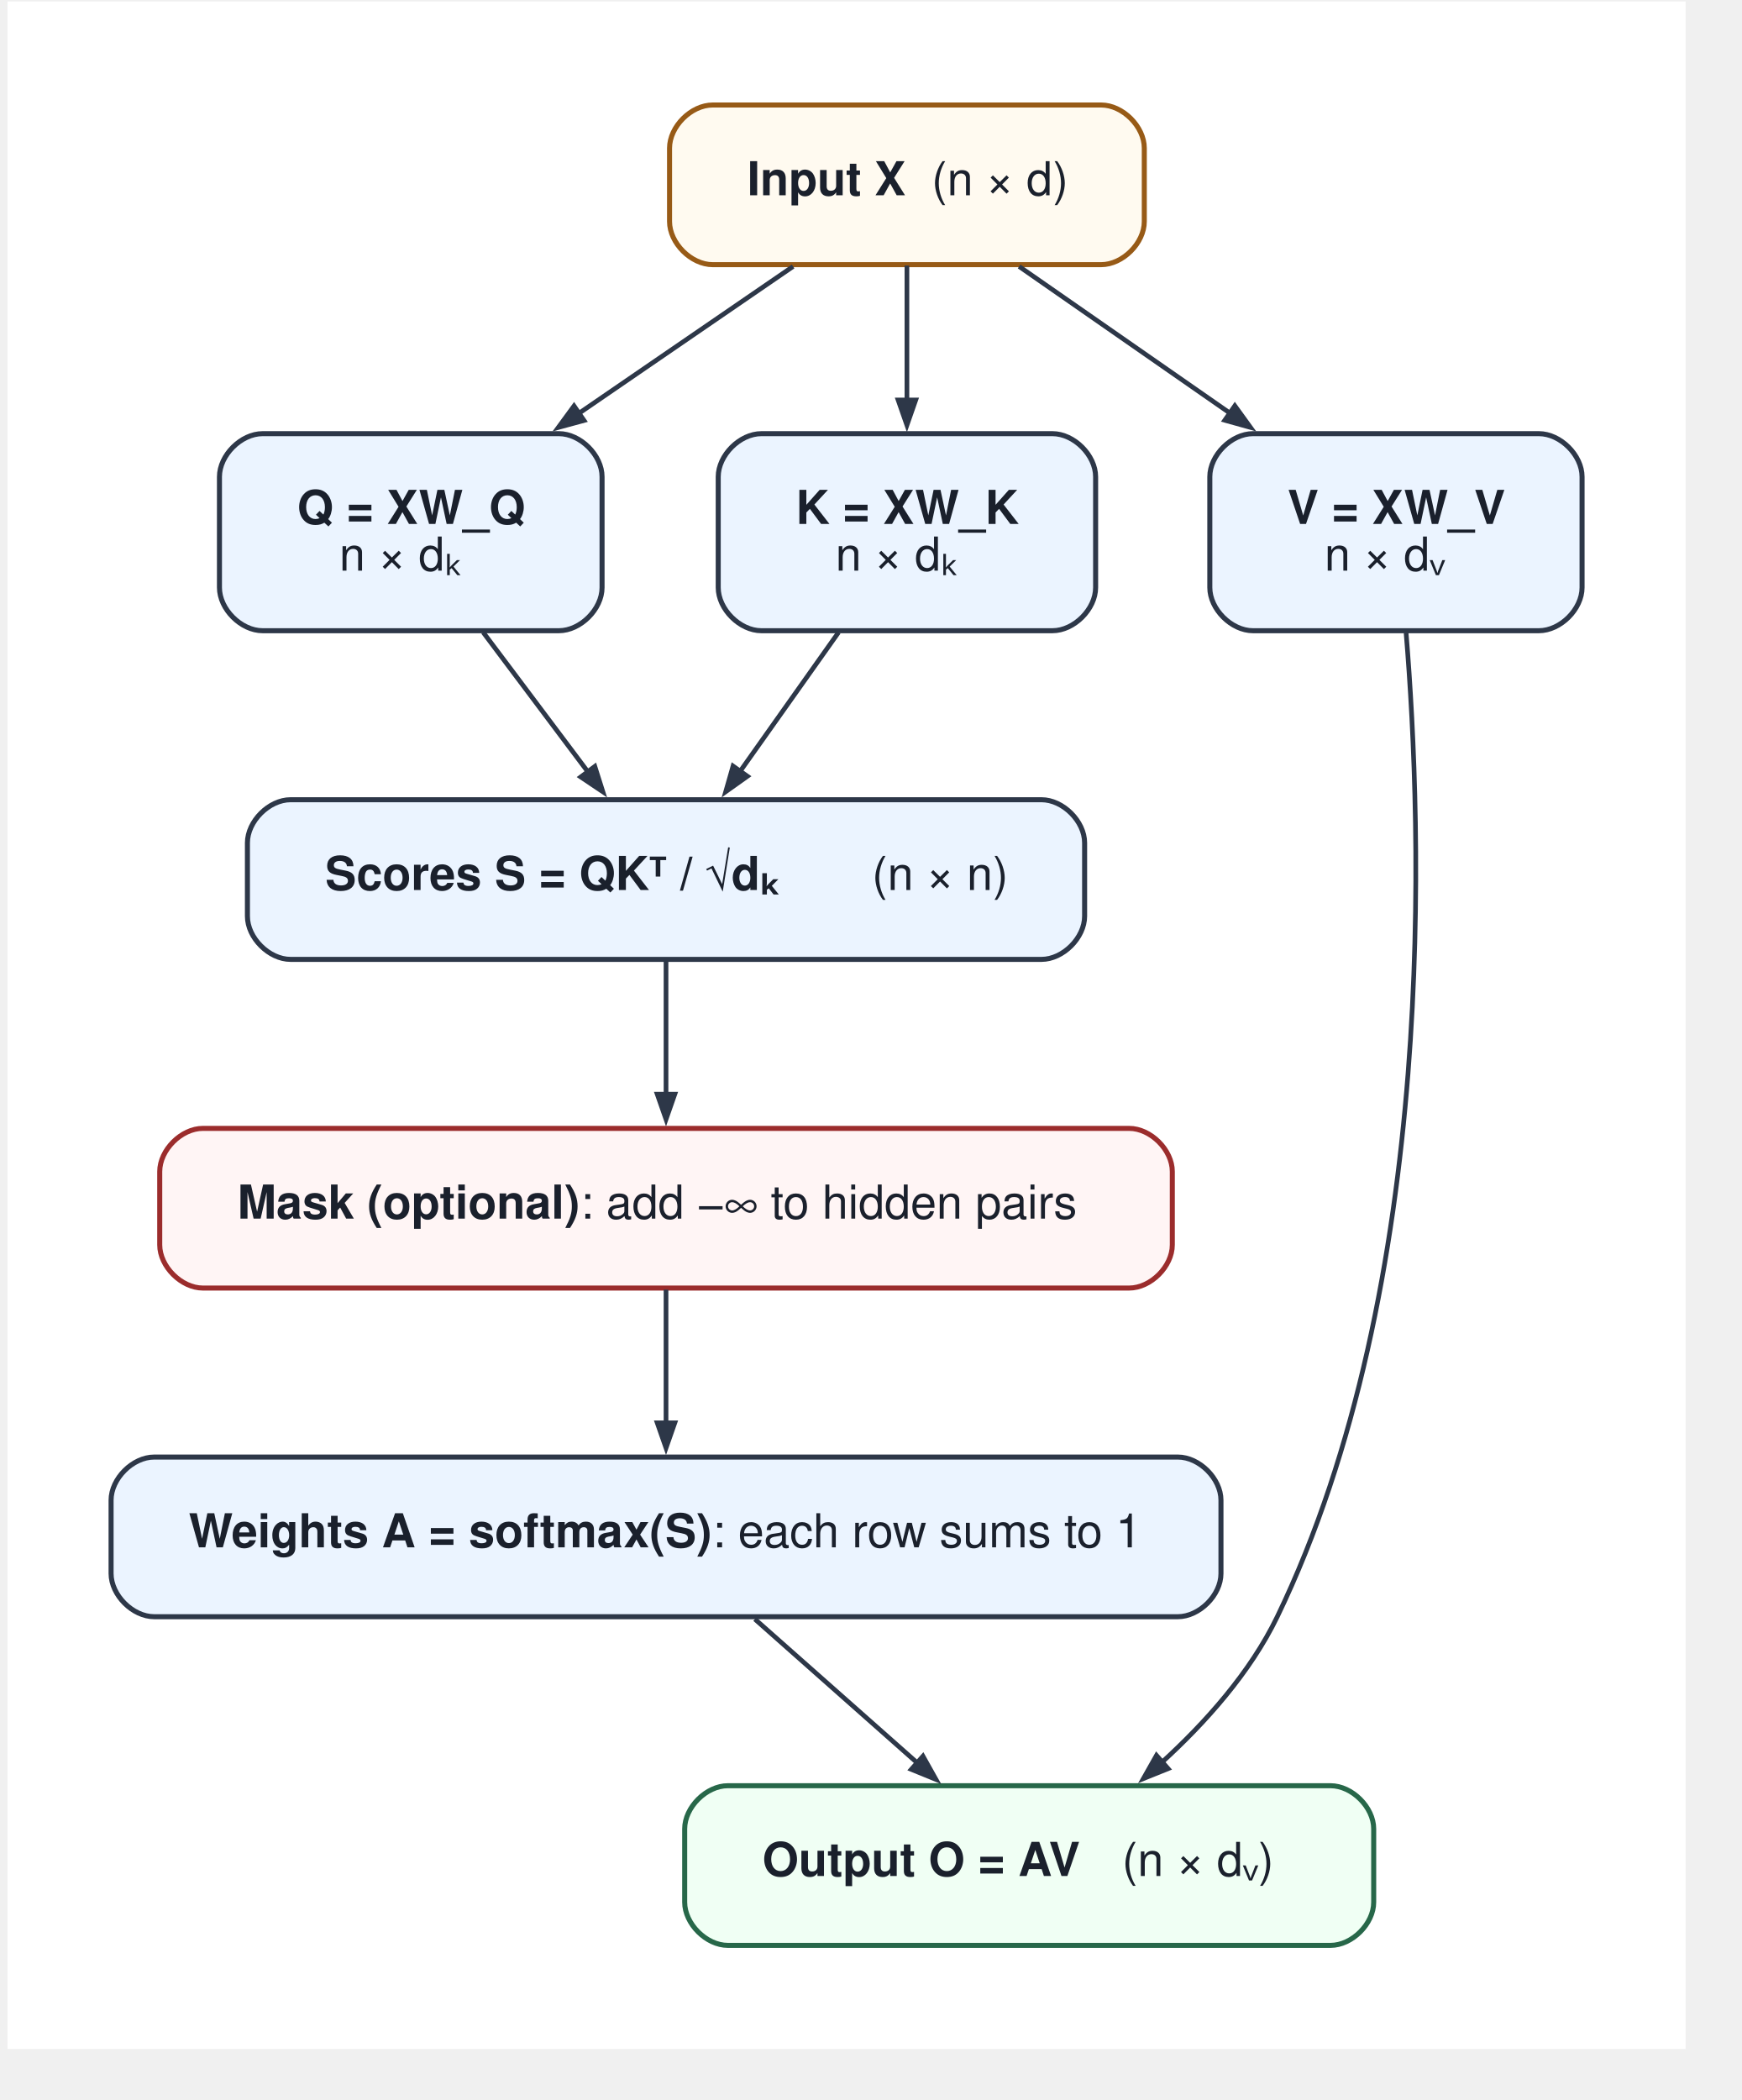
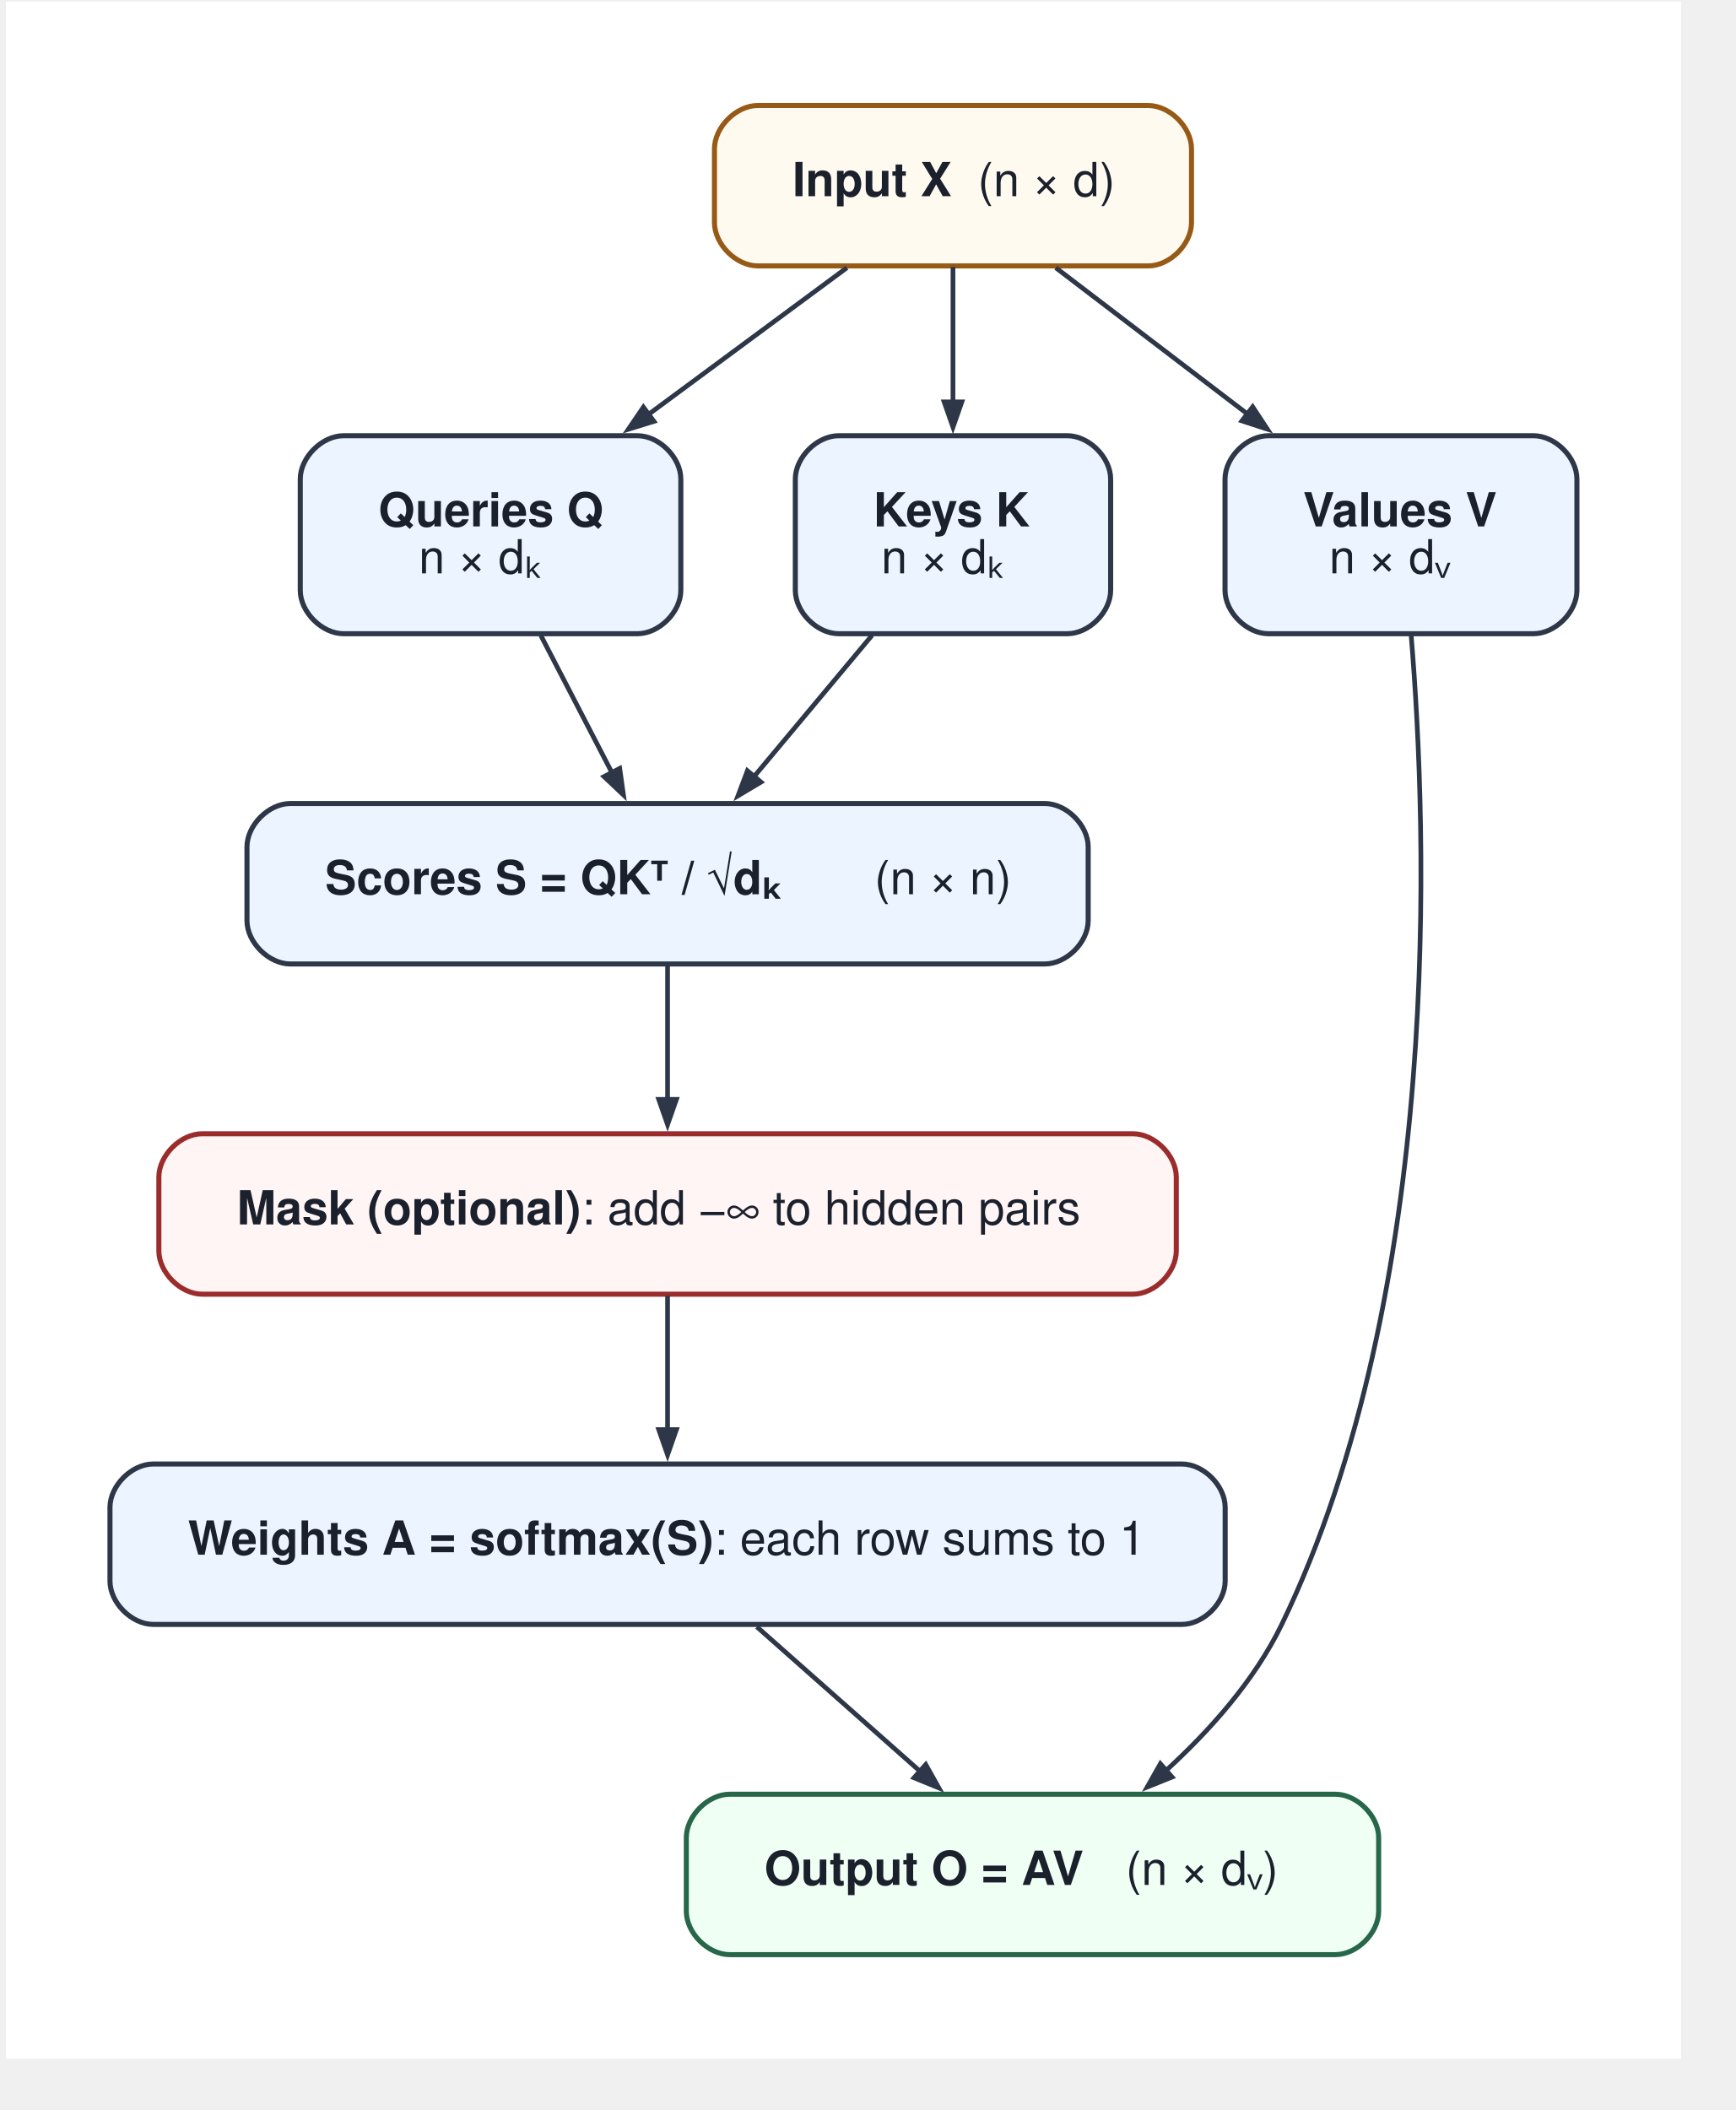
- <svg xmlns="http://www.w3.org/2000/svg" width="496" height="598" viewBox="14.00 14.00 481.00 584.00">
+ <svg xmlns="http://www.w3.org/2000/svg" width="492" height="598" viewBox="14.00 14.00 478.00 584.00">
  <g id="graph0" class="graph" transform="scale(1 1) rotate(0) translate(43.2 555)">
-     <polygon fill="#ffffff" stroke="none" points="-28.8,28.8 -28.8,-540.6 437.91,-540.6 437.91,28.8 -28.8,28.8" />
+     <polygon fill="#ffffff" stroke="none" points="-28.8,28.8 -28.8,-540.6 434.84,-540.6 434.84,28.8 -28.8,28.8" />
    <g id="node1" class="node">
-       <path fill="#fffaf0" stroke="#975a16" stroke-width="1.4" d="M275.36,-511.8C275.36,-511.8 167.32,-511.8 167.32,-511.8 161.32,-511.8 155.32,-505.8 155.32,-499.8 155.32,-499.8 155.32,-479.4 155.32,-479.4 155.32,-473.4 161.32,-467.4 167.32,-467.4 167.32,-467.4 275.36,-467.4 275.36,-467.4 281.36,-467.4 287.36,-473.4 287.36,-479.4 287.36,-479.4 287.36,-499.8 287.36,-499.8 287.36,-505.8 281.36,-511.8 275.36,-511.8" />
-       <text xml:space="preserve" text-anchor="start" x="176.92" y="-486.7" font-family="Helvetica,sans-Serif" font-weight="bold" font-size="13.00" fill="#1a202c">Input X</text>
-       <text xml:space="preserve" text-anchor="start" x="220.97" y="-486.7" font-family="Helvetica,sans-Serif" font-size="13.00" fill="#1a202c">  (n × d)</text>
+       <path fill="#fffaf0" stroke="#975a16" stroke-width="1.4" d="M287.36,-511.8C287.36,-511.8 179.32,-511.8 179.32,-511.8 173.32,-511.8 167.32,-505.8 167.32,-499.8 167.32,-499.8 167.32,-479.4 167.32,-479.4 167.32,-473.4 173.32,-467.4 179.32,-467.4 179.32,-467.4 287.36,-467.4 287.36,-467.4 293.36,-467.4 299.36,-473.4 299.36,-479.4 299.36,-479.4 299.36,-499.8 299.36,-499.8 299.36,-505.8 293.36,-511.8 287.36,-511.8" />
+       <text xml:space="preserve" text-anchor="start" x="188.92" y="-486.7" font-family="Helvetica,sans-Serif" font-weight="bold" font-size="13.00" fill="#1a202c">Input X</text>
+       <text xml:space="preserve" text-anchor="start" x="232.97" y="-486.7" font-family="Helvetica,sans-Serif" font-size="13.00" fill="#1a202c">  (n × d)</text>
    </g>
    <g id="node2" class="node">
-       <path fill="#ebf4ff" stroke="#2d3748" stroke-width="1.4" d="M124.55,-420.4C124.55,-420.4 42.14,-420.4 42.14,-420.4 36.14,-420.4 30.14,-414.4 30.14,-408.4 30.14,-408.4 30.14,-377.6 30.14,-377.6 30.14,-371.6 36.14,-365.6 42.14,-365.6 42.14,-365.6 124.55,-365.6 124.55,-365.6 130.55,-365.6 136.55,-371.6 136.55,-377.6 136.55,-377.6 136.55,-408.4 136.55,-408.4 136.55,-414.4 130.55,-420.4 124.55,-420.4" />
-       <text xml:space="preserve" text-anchor="start" x="51.74" y="-395.3" font-family="Helvetica,sans-Serif" font-weight="bold" font-size="13.00" fill="#1a202c">Q = XW_Q</text>
-       <text xml:space="preserve" text-anchor="start" x="63.47" y="-382.3" font-family="Helvetica,sans-Serif" font-size="13.00" fill="#1a202c">n × dₖ</text>
+       <path fill="#ebf4ff" stroke="#2d3748" stroke-width="1.4" d="M146.01,-420.4C146.01,-420.4 64.67,-420.4 64.67,-420.4 58.67,-420.4 52.67,-414.4 52.67,-408.4 52.67,-408.4 52.67,-377.6 52.67,-377.6 52.67,-371.6 58.67,-365.6 64.67,-365.6 64.67,-365.6 146.01,-365.6 146.01,-365.6 152.01,-365.6 158.01,-371.6 158.01,-377.6 158.01,-377.6 158.01,-408.4 158.01,-408.4 158.01,-414.4 152.01,-420.4 146.01,-420.4" />
+       <text xml:space="preserve" text-anchor="start" x="74.27" y="-395.3" font-family="Helvetica,sans-Serif" font-weight="bold" font-size="13.00" fill="#1a202c">Queries Q</text>
+       <text xml:space="preserve" text-anchor="start" x="85.47" y="-382.3" font-family="Helvetica,sans-Serif" font-size="13.00" fill="#1a202c">n × dₖ</text>
    </g>
    <g id="edge1" class="edge">
-       <path fill="none" stroke="#2d3748" stroke-width="1.3" d="M189.68,-466.9C172.04,-454.8 149.74,-439.52 130.13,-426.07" />
-       <polygon fill="#2d3748" stroke="#2d3748" stroke-width="1.3" points="131.54,-424.07 124.38,-422.13 128.76,-428.11 131.54,-424.07" />
+       <path fill="none" stroke="#2d3748" stroke-width="1.3" d="M203.98,-466.9C187.69,-454.86 167.11,-439.65 148.98,-426.25" />
+       <polygon fill="#2d3748" stroke="#2d3748" stroke-width="1.3" points="150.57,-424.38 143.48,-422.19 147.65,-428.32 150.57,-424.38" />
    </g>
    <g id="node3" class="node">
-       <path fill="#ebf4ff" stroke="#2d3748" stroke-width="1.4" d="M261.82,-420.4C261.82,-420.4 180.86,-420.4 180.86,-420.4 174.86,-420.4 168.86,-414.4 168.86,-408.4 168.86,-408.4 168.86,-377.6 168.86,-377.6 168.86,-371.6 174.86,-365.6 180.86,-365.6 180.86,-365.6 261.82,-365.6 261.82,-365.6 267.82,-365.6 273.82,-371.6 273.82,-377.6 273.82,-377.6 273.82,-408.4 273.82,-408.4 273.82,-414.4 267.82,-420.4 261.82,-420.4" />
-       <text xml:space="preserve" text-anchor="start" x="190.46" y="-395.3" font-family="Helvetica,sans-Serif" font-weight="bold" font-size="13.00" fill="#1a202c">K = XW_K</text>
-       <text xml:space="preserve" text-anchor="start" x="201.47" y="-382.3" font-family="Helvetica,sans-Serif" font-size="13.00" fill="#1a202c">n × dₖ</text>
+       <path fill="#ebf4ff" stroke="#2d3748" stroke-width="1.4" d="M264.98,-420.4C264.98,-420.4 201.7,-420.4 201.7,-420.4 195.7,-420.4 189.7,-414.4 189.7,-408.4 189.7,-408.4 189.7,-377.6 189.7,-377.6 189.7,-371.6 195.7,-365.6 201.7,-365.6 201.7,-365.6 264.98,-365.6 264.98,-365.6 270.98,-365.6 276.98,-371.6 276.98,-377.6 276.98,-377.6 276.98,-408.4 276.98,-408.4 276.98,-414.4 270.98,-420.4 264.98,-420.4" />
+       <text xml:space="preserve" text-anchor="start" x="211.3" y="-395.3" font-family="Helvetica,sans-Serif" font-weight="bold" font-size="13.00" fill="#1a202c">Keys K</text>
+       <text xml:space="preserve" text-anchor="start" x="213.47" y="-382.3" font-family="Helvetica,sans-Serif" font-size="13.00" fill="#1a202c">n × dₖ</text>
    </g>
    <g id="edge2" class="edge">
-       <path fill="none" stroke="#2d3748" stroke-width="1.3" d="M221.34,-467.13C221.34,-456.08 221.34,-442.31 221.34,-429.71" />
-       <polygon fill="#2d3748" stroke="#2d3748" stroke-width="1.3" points="223.79,-429.76 221.34,-422.76 218.89,-429.76 223.79,-429.76" />
+       <path fill="none" stroke="#2d3748" stroke-width="1.3" d="M233.34,-467.13C233.34,-456.08 233.34,-442.31 233.34,-429.71" />
+       <polygon fill="#2d3748" stroke="#2d3748" stroke-width="1.3" points="235.79,-429.76 233.34,-422.76 230.89,-429.76 235.79,-429.76" />
    </g>
    <g id="node4" class="node">
-       <path fill="#ebf4ff" stroke="#2d3748" stroke-width="1.4" d="M397.11,-420.4C397.11,-420.4 317.58,-420.4 317.58,-420.4 311.58,-420.4 305.58,-414.4 305.58,-408.4 305.58,-408.4 305.58,-377.6 305.58,-377.6 305.58,-371.6 311.58,-365.6 317.58,-365.6 317.58,-365.6 397.11,-365.6 397.11,-365.6 403.11,-365.6 409.11,-371.6 409.11,-377.6 409.11,-377.6 409.11,-408.4 409.11,-408.4 409.11,-414.4 403.11,-420.4 397.11,-420.4" />
-       <text xml:space="preserve" text-anchor="start" x="327.18" y="-395.3" font-family="Helvetica,sans-Serif" font-weight="bold" font-size="13.00" fill="#1a202c">V = XW_V</text>
+       <path fill="#ebf4ff" stroke="#2d3748" stroke-width="1.4" d="M394.04,-420.4C394.04,-420.4 320.64,-420.4 320.64,-420.4 314.64,-420.4 308.64,-414.4 308.64,-408.4 308.64,-408.4 308.64,-377.6 308.64,-377.6 308.64,-371.6 314.64,-365.6 320.64,-365.6 320.64,-365.6 394.04,-365.6 394.04,-365.6 400.04,-365.6 406.04,-371.6 406.04,-377.6 406.04,-377.6 406.04,-408.4 406.04,-408.4 406.04,-414.4 400.04,-420.4 394.04,-420.4" />
+       <text xml:space="preserve" text-anchor="start" x="330.24" y="-395.3" font-family="Helvetica,sans-Serif" font-weight="bold" font-size="13.00" fill="#1a202c">Values V</text>
      <text xml:space="preserve" text-anchor="start" x="337.47" y="-382.3" font-family="Helvetica,sans-Serif" font-size="13.00" fill="#1a202c">n × dᵥ</text>
    </g>
    <g id="edge3" class="edge">
-       <path fill="none" stroke="#2d3748" stroke-width="1.3" d="M252.54,-466.9C269.93,-454.8 291.9,-439.52 311.24,-426.07" />
-       <polygon fill="#2d3748" stroke="#2d3748" stroke-width="1.3" points="312.54,-428.15 316.89,-422.14 309.74,-424.13 312.54,-428.15" />
+       <path fill="none" stroke="#2d3748" stroke-width="1.3" d="M261.79,-466.9C277.57,-454.86 297.5,-439.65 315.07,-426.25" />
+       <polygon fill="#2d3748" stroke="#2d3748" stroke-width="1.3" points="316.29,-428.4 320.37,-422.21 313.31,-424.51 316.29,-428.4" />
    </g>
    <g id="node5" class="node">
      <path fill="#ebf4ff" stroke="#2d3748" stroke-width="1.4" d="M258.76,-318.6C258.76,-318.6 49.92,-318.6 49.92,-318.6 43.92,-318.6 37.92,-312.6 37.92,-306.6 37.92,-306.6 37.92,-286.2 37.92,-286.2 37.92,-280.2 43.92,-274.2 49.92,-274.2 49.92,-274.2 258.76,-274.2 258.76,-274.2 264.76,-274.2 270.76,-280.2 270.76,-286.2 270.76,-286.2 270.76,-306.6 270.76,-306.6 270.76,-312.6 264.76,-318.6 258.76,-318.6" />
      <text xml:space="preserve" text-anchor="start" x="59.52" y="-293.5" font-family="Helvetica,sans-Serif" font-weight="bold" font-size="13.00" fill="#1a202c">Scores S = QKᵀ / √dₖ</text>
      <text xml:space="preserve" text-anchor="start" x="200.76" y="-293.5" font-family="Helvetica,sans-Serif" font-size="13.00" fill="#1a202c">   (n × n)</text>
    </g>
    <g id="edge4" class="edge">
-       <path fill="none" stroke="#2d3748" stroke-width="1.3" d="M103.5,-365.14C112.61,-353 123.4,-338.62 132.69,-326.25" />
-       <polygon fill="#2d3748" stroke="#2d3748" stroke-width="1.3" points="134.54,-327.87 136.78,-320.8 130.62,-324.93 134.54,-327.87" />
+       <path fill="none" stroke="#2d3748" stroke-width="1.3" d="M119.25,-365.14C125.43,-353.23 132.71,-339.16 139.04,-326.95" />
+       <polygon fill="#2d3748" stroke="#2d3748" stroke-width="1.3" points="141.09,-328.32 142.13,-320.97 136.74,-326.06 141.09,-328.32" />
    </g>
    <g id="edge5" class="edge">
-       <path fill="none" stroke="#2d3748" stroke-width="1.3" d="M202.32,-365.14C193.72,-353 183.54,-338.62 174.77,-326.25" />
-       <polygon fill="#2d3748" stroke="#2d3748" stroke-width="1.3" points="176.98,-325.13 170.94,-320.83 172.98,-327.96 176.98,-325.13" />
+       <path fill="none" stroke="#2d3748" stroke-width="1.3" d="M210.92,-365.14C200.68,-352.88 188.54,-338.36 178.14,-325.9" />
+       <polygon fill="#2d3748" stroke="#2d3748" stroke-width="1.3" points="180.2,-324.54 173.83,-320.74 176.44,-327.68 180.2,-324.54" />
    </g>
    <g id="node8" class="node">
      <path fill="#f0fff4" stroke="#276749" stroke-width="1.4" d="M339.16,-44.4C339.16,-44.4 171.53,-44.4 171.53,-44.4 165.53,-44.4 159.53,-38.4 159.53,-32.4 159.53,-32.4 159.53,-12 159.53,-12 159.53,-6 165.53,0 171.53,0 171.53,0 339.16,0 339.16,0 345.16,0 351.16,-6 351.16,-12 351.16,-12 351.16,-32.4 351.16,-32.4 351.16,-38.4 345.16,-44.4 339.16,-44.4" />
      <text xml:space="preserve" text-anchor="start" x="181.13" y="-19.3" font-family="Helvetica,sans-Serif" font-weight="bold" font-size="13.00" fill="#1a202c">Output O = AV</text>
      <text xml:space="preserve" text-anchor="start" x="270.32" y="-19.3" font-family="Helvetica,sans-Serif" font-size="13.00" fill="#1a202c">   (n × dᵥ)</text>
    </g>
    <g id="edge9" class="edge">
      <path fill="none" stroke="#2d3748" stroke-width="1.3" d="M360.17,-365.05C364.7,-310.39 369.01,-183.81 324.34,-91.4 316.85,-75.9 304.35,-61.91 292.02,-50.69" />
      <polygon fill="#2d3748" stroke="#2d3748" stroke-width="1.3" points="293.98,-49.15 287.1,-46.38 290.75,-52.84 293.98,-49.15" />
    </g>
    <g id="node6" class="node">
      <path fill="#fff5f5" stroke="#9b2c2c" stroke-width="1.4" d="M283.15,-227.2C283.15,-227.2 25.53,-227.2 25.53,-227.2 19.53,-227.2 13.53,-221.2 13.53,-215.2 13.53,-215.2 13.53,-194.8 13.53,-194.8 13.53,-188.8 19.53,-182.8 25.53,-182.8 25.53,-182.8 283.15,-182.8 283.15,-182.8 289.15,-182.8 295.15,-188.8 295.15,-194.8 295.15,-194.8 295.15,-215.2 295.15,-215.2 295.15,-221.2 289.15,-227.2 283.15,-227.2" />
      <text xml:space="preserve" text-anchor="start" x="35.13" y="-202.1" font-family="Helvetica,sans-Serif" font-weight="bold" font-size="13.00" fill="#1a202c">Mask (optional)</text>
      <text xml:space="preserve" text-anchor="start" x="130.47" y="-202.1" font-family="Helvetica,sans-Serif" font-size="13.00" fill="#1a202c">: add −∞ to hidden pairs</text>
    </g>
    <g id="edge6" class="edge">
      <path fill="none" stroke="#2d3748" stroke-width="1.3" d="M154.34,-273.76C154.34,-262.64 154.34,-248.9 154.34,-236.71" />
      <polygon fill="#2d3748" stroke="#2d3748" stroke-width="1.3" points="156.79,-236.72 154.34,-229.72 151.89,-236.72 156.79,-236.72" />
    </g>
    <g id="node7" class="node">
      <path fill="#ebf4ff" stroke="#2d3748" stroke-width="1.4" d="M296.68,-135.8C296.68,-135.8 12,-135.8 12,-135.8 6,-135.8 0,-129.8 0,-123.8 0,-123.8 0,-103.4 0,-103.4 0,-97.4 6,-91.4 12,-91.4 12,-91.4 296.68,-91.4 296.68,-91.4 302.68,-91.4 308.68,-97.4 308.68,-103.4 308.68,-103.4 308.68,-123.8 308.68,-123.8 308.68,-129.8 302.68,-135.8 296.68,-135.8" />
      <text xml:space="preserve" text-anchor="start" x="21.6" y="-110.7" font-family="Helvetica,sans-Serif" font-weight="bold" font-size="13.00" fill="#1a202c">Weights A = softmax(S)</text>
      <text xml:space="preserve" text-anchor="start" x="167.15" y="-110.7" font-family="Helvetica,sans-Serif" font-size="13.00" fill="#1a202c">: each row sums to 1</text>
    </g>
    <g id="edge7" class="edge">
      <path fill="none" stroke="#2d3748" stroke-width="1.3" d="M154.34,-182.36C154.34,-171.24 154.34,-157.5 154.34,-145.31" />
      <polygon fill="#2d3748" stroke="#2d3748" stroke-width="1.3" points="156.79,-145.32 154.34,-138.32 151.89,-145.32 156.79,-145.32" />
    </g>
    <g id="edge8" class="edge">
      <path fill="none" stroke="#2d3748" stroke-width="1.3" d="M179.05,-90.73C192.72,-78.63 209.85,-63.47 224.4,-50.59" />
      <polygon fill="#2d3748" stroke="#2d3748" stroke-width="1.3" points="225.8,-52.62 229.42,-46.15 222.55,-48.95 225.8,-52.62" />
    </g>
  </g>
</svg>
